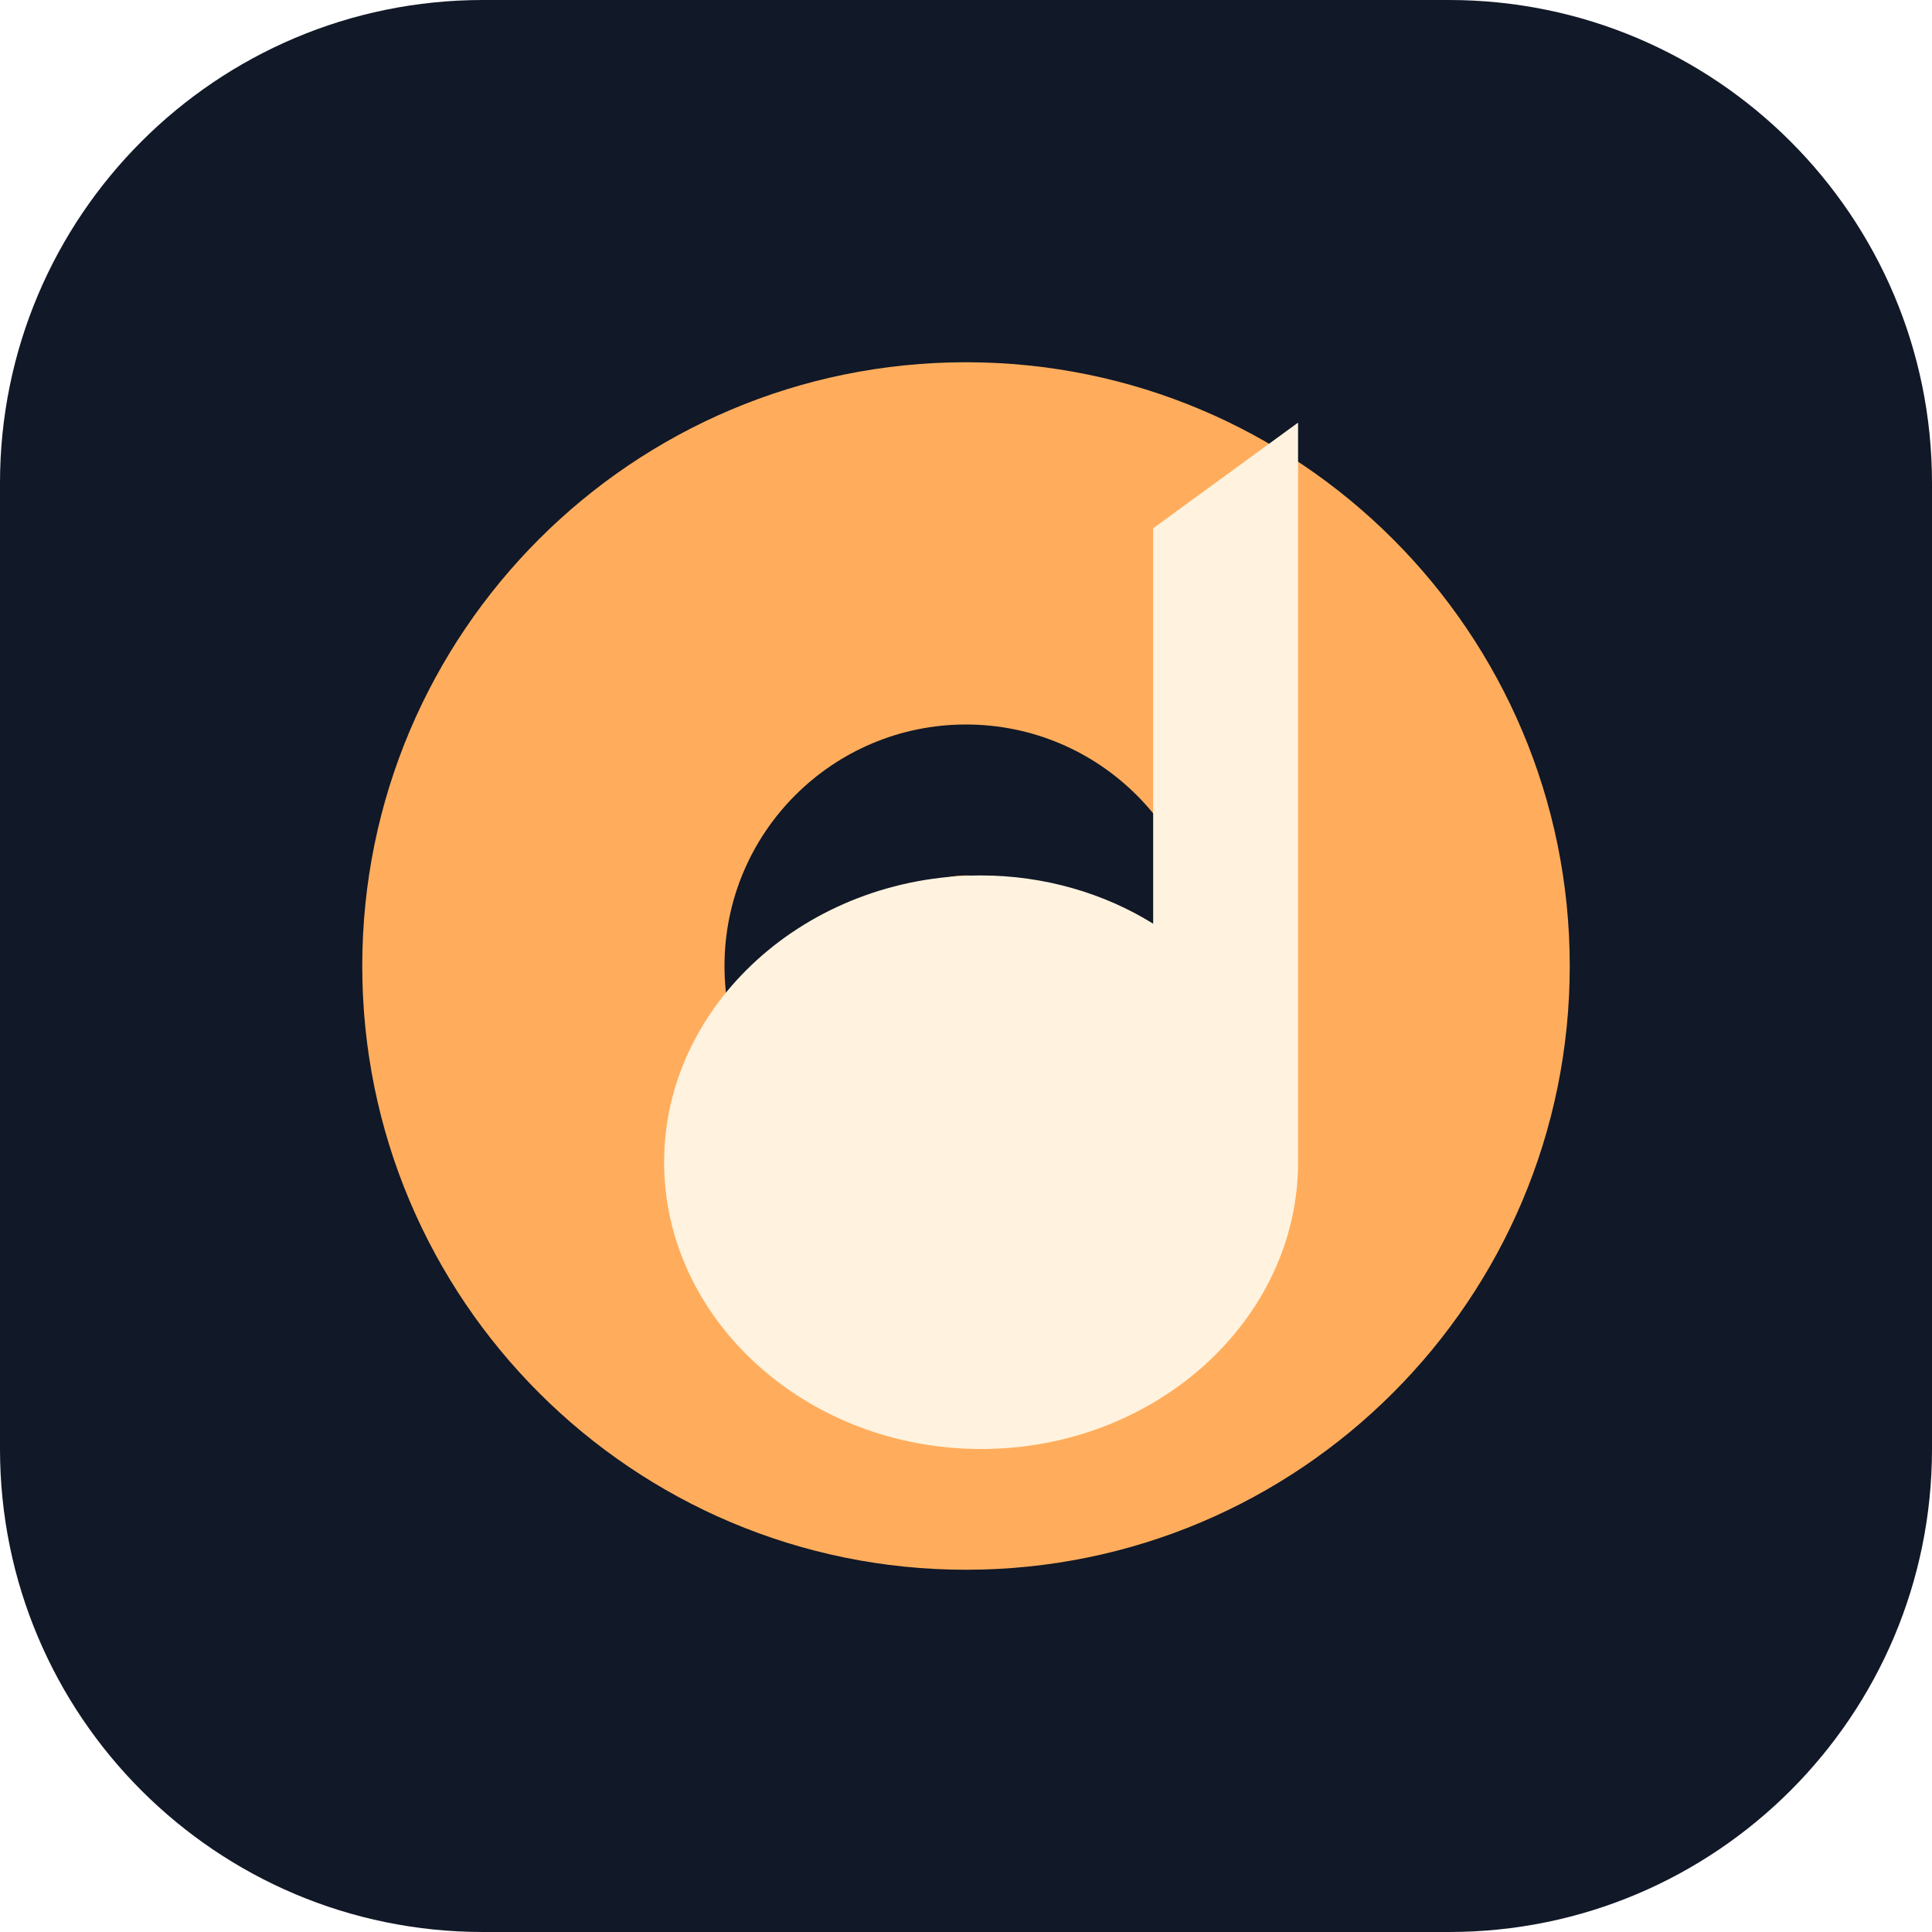
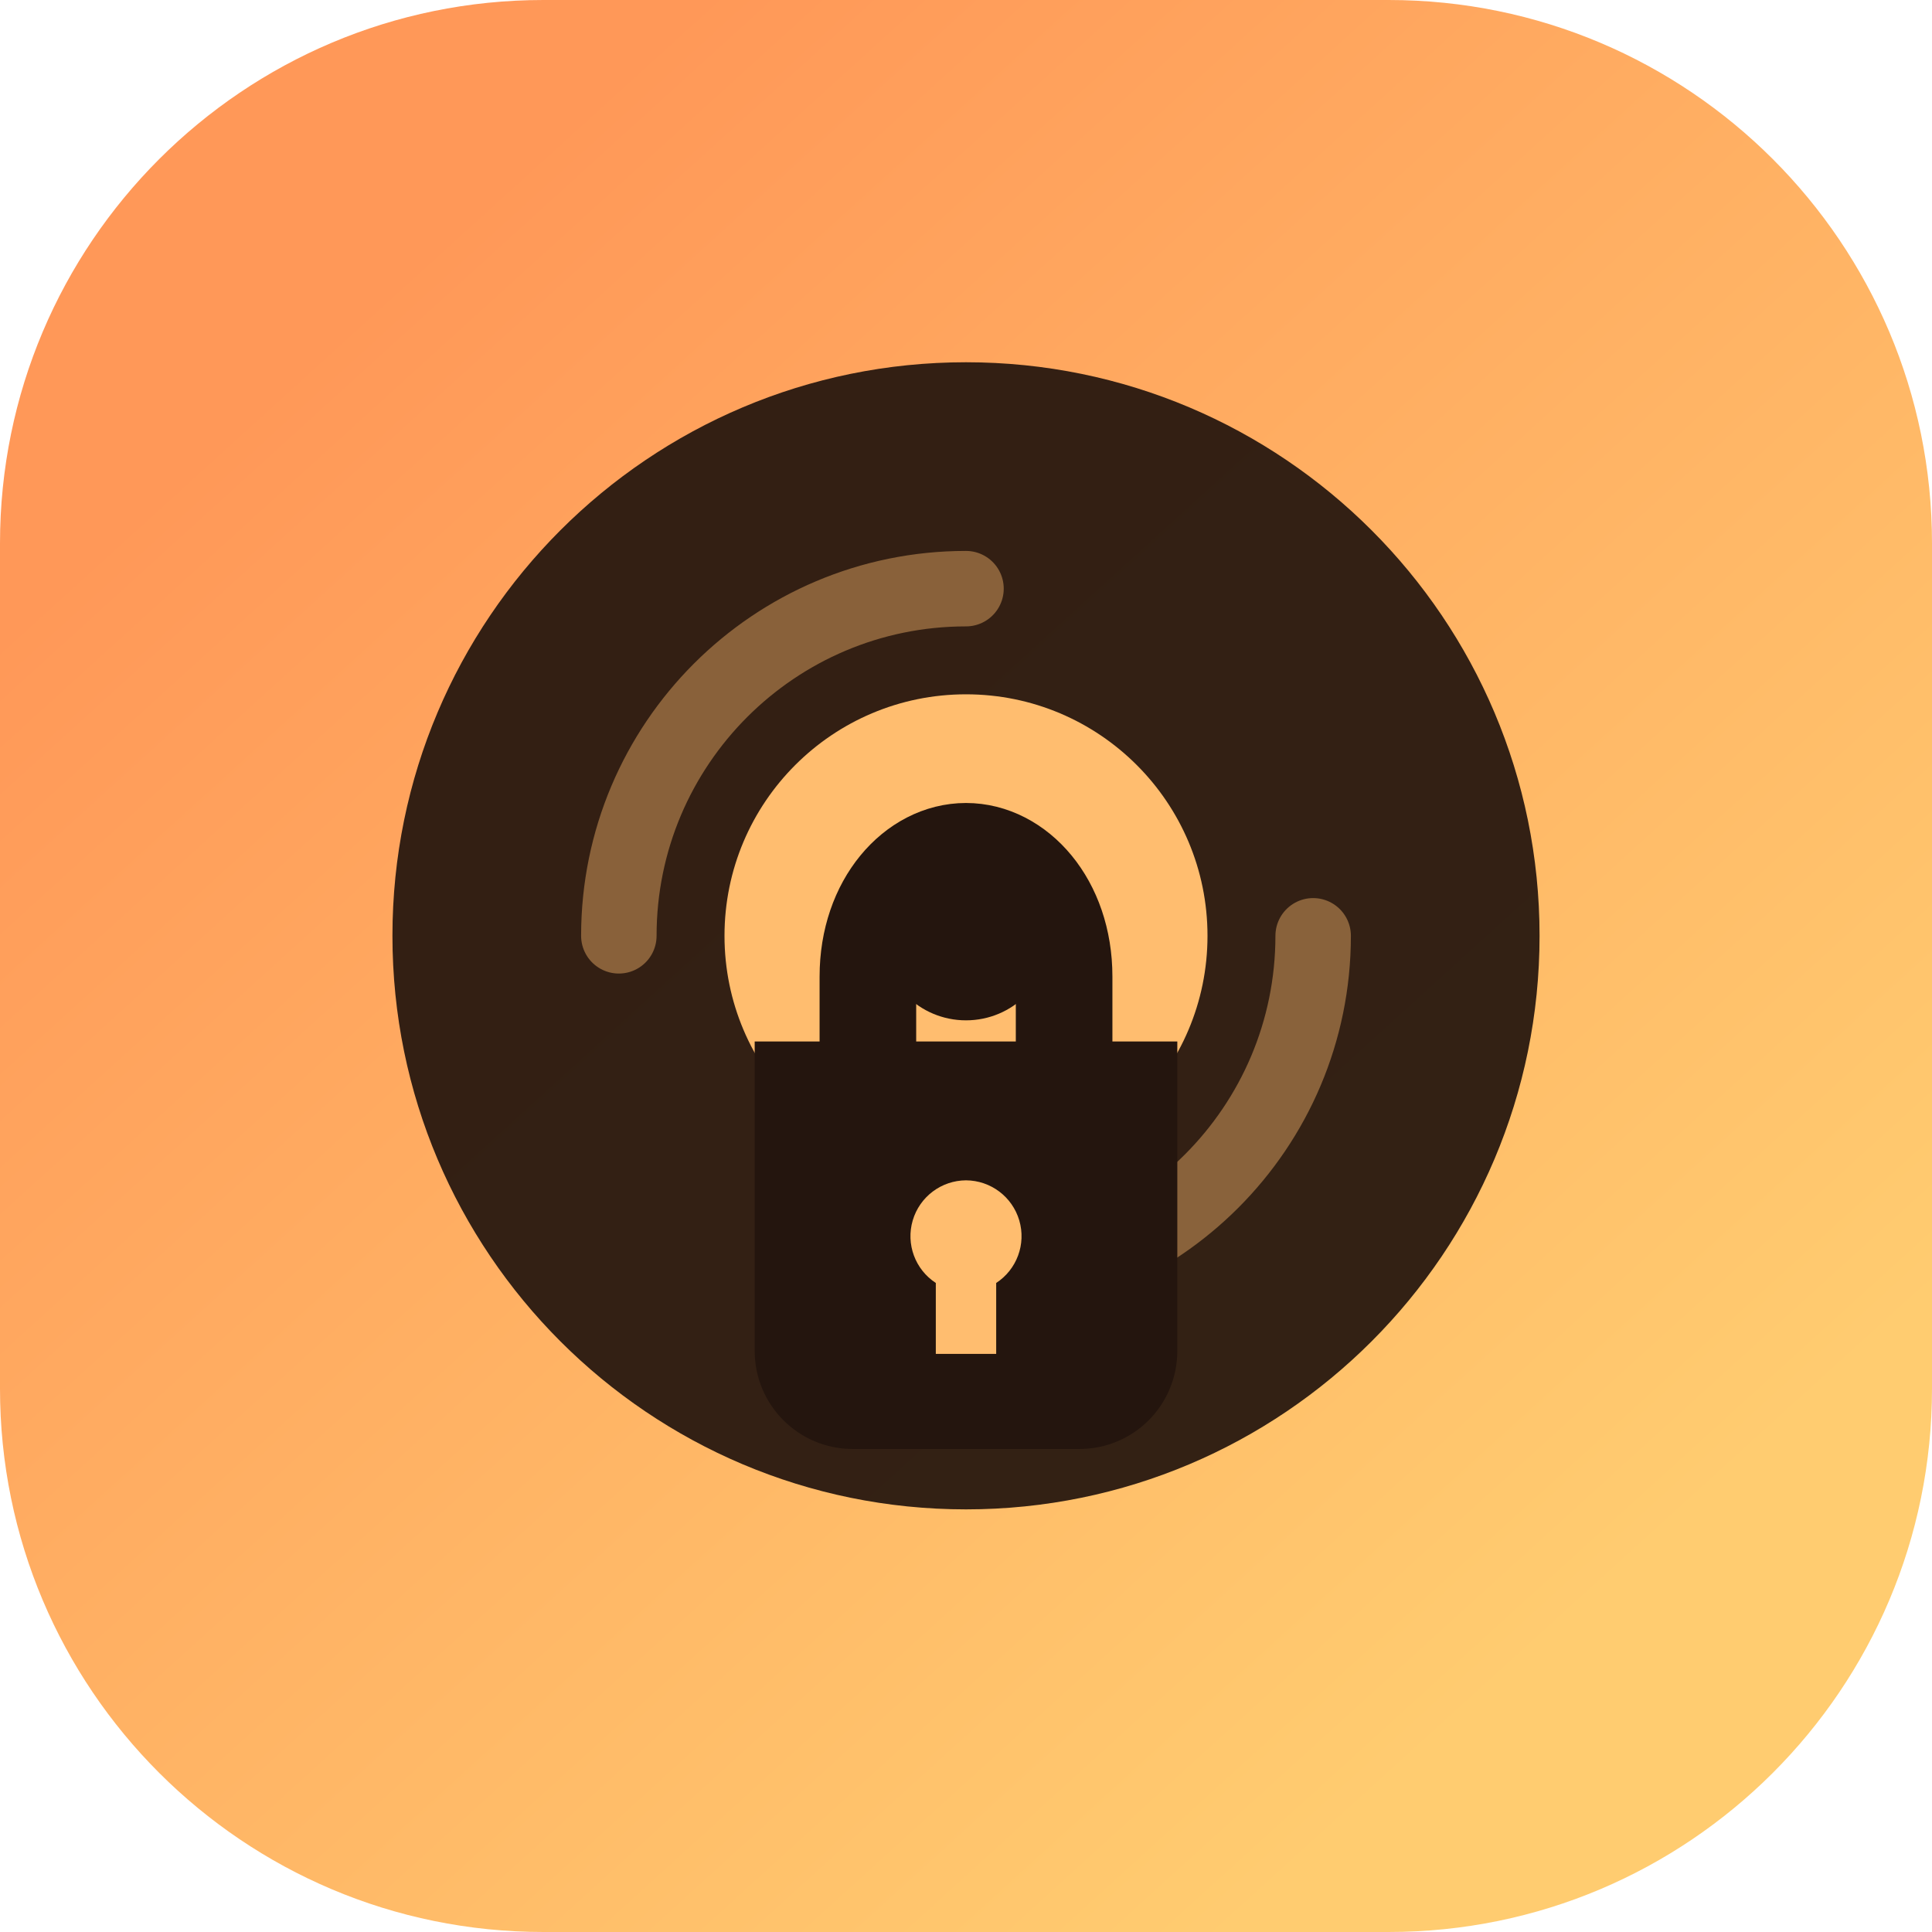
<svg xmlns="http://www.w3.org/2000/svg" viewBox="0 0 64 64">
-   <rect width="64" height="64" rx="16" fill="#111827" />
-   <circle cx="32" cy="32" r="20" fill="#ffad5c" />
-   <circle cx="32" cy="32" r="8" fill="#111827" />
-   <circle cx="32" cy="32" r="3" fill="#ffad5c" />
-   <path d="M43 14v24.5c0 5.2-4.7 9.5-10.5 9.5S22 43.7 22 38.5 26.7 29 32.5 29c2.1 0 4.1.6 5.7 1.6V17.5L43 14Z" fill="#fff3df" />
+   <defs>
+     <linearGradient id="trackvault-bg" x1="12" y1="10" x2="52" y2="54" gradientUnits="userSpaceOnUse">
+       <stop offset="0" stop-color="#ff9858" />
+       <stop offset="1" stop-color="#ffcc70" />
+     </linearGradient>
+   </defs>
+   <rect width="64" height="64" rx="18" fill="url(#trackvault-bg)" />
+   <circle cx="32" cy="31" r="19" fill="#24150e" opacity=".93" />
+   <circle cx="32" cy="31" r="8" fill="#ffbd6f" />
+   <circle cx="32" cy="31" r="2.8" fill="#24150e" />
+   <path d="M20.5 31c0-6.35 5.15-11.5 11.5-11.5" fill="none" stroke="#ffbd6f" stroke-width="2.5" stroke-linecap="round" opacity=".42" />
+   <path d="M43.5 31c0 6.35-5.15 11.5-11.5 11.5" fill="none" stroke="#ffbd6f" stroke-width="2.5" stroke-linecap="round" opacity=".42" />
+   <path d="M25 34.5h14v10.25c0 1.8-1.45 3.25-3.25 3.25h-7.5A3.25 3.25 0 0 1 25 44.75V34.5Z" fill="#24150e" />
+   <path d="M28.75 34.5v-2.15c0-2.45 1.55-4.15 3.25-4.15s3.25 1.7 3.25 4.15v2.15" fill="none" stroke="#24150e" stroke-width="3.2" stroke-linecap="round" stroke-linejoin="round" />
+   <path d="M32 39.1a1.85 1.85 0 0 1 1 3.4v2.35h-2V42.5a1.85 1.85 0 0 1 1-3.4Z" fill="#ffbd6f" />
</svg>
